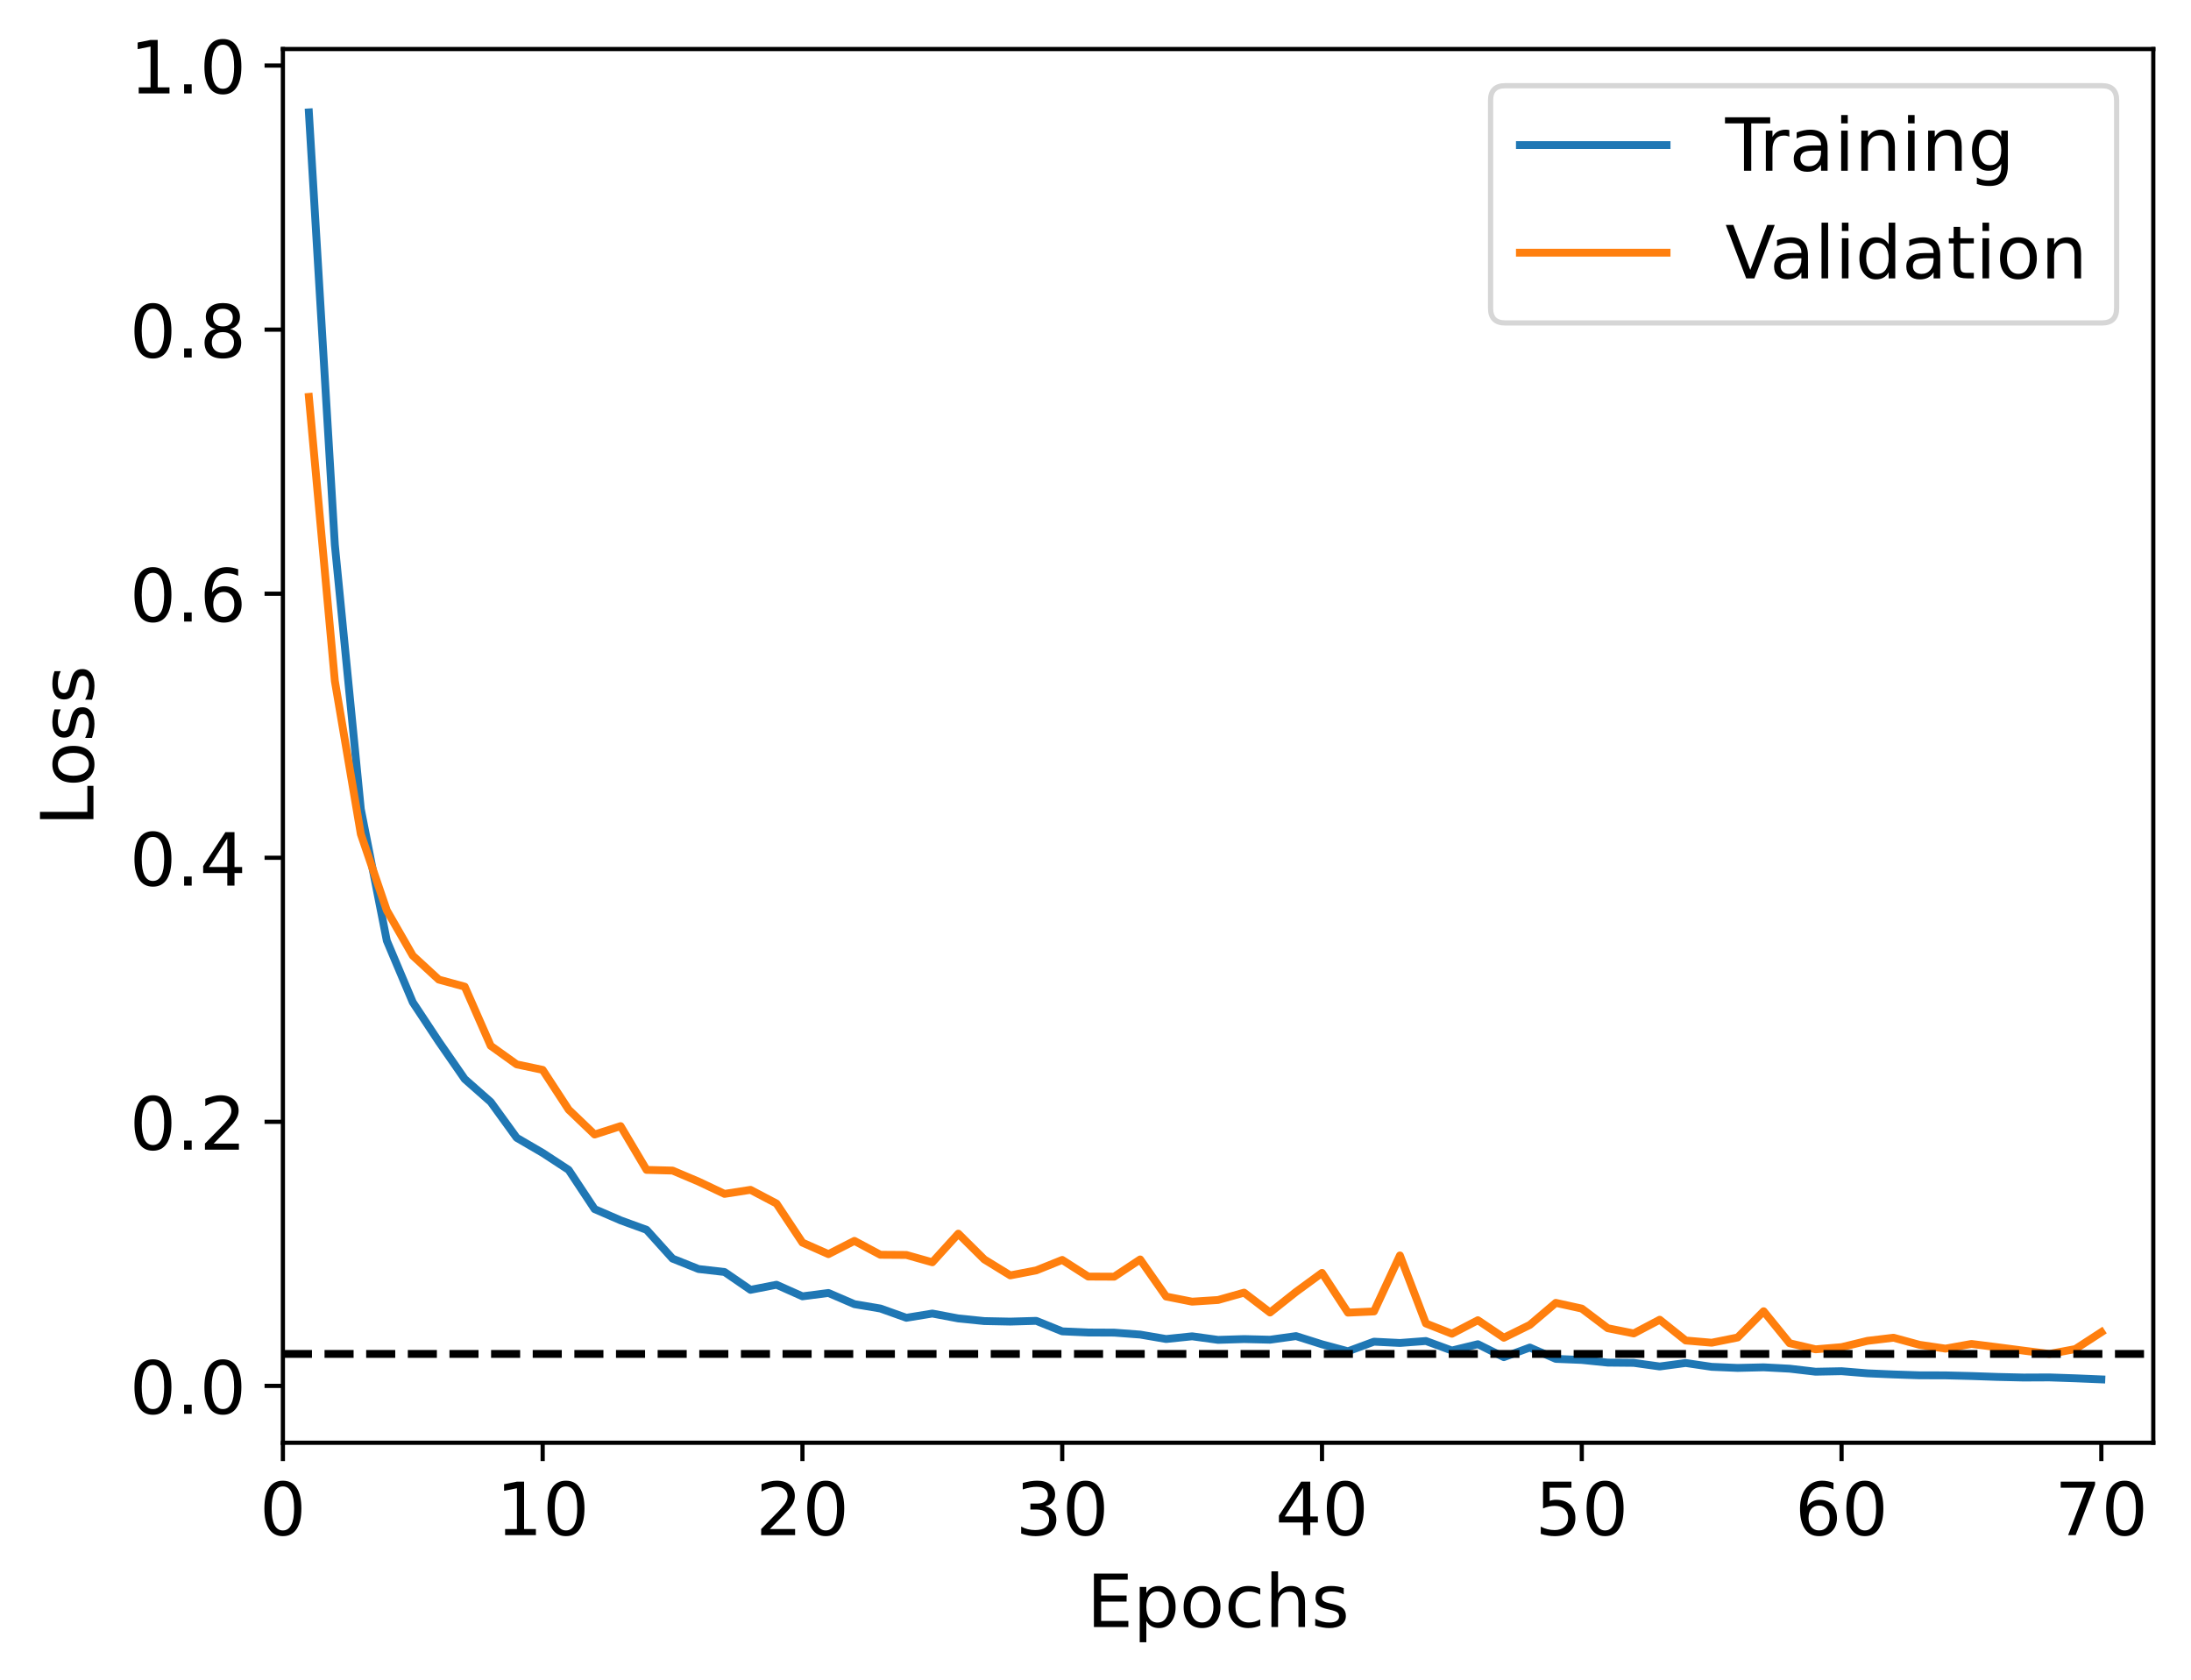
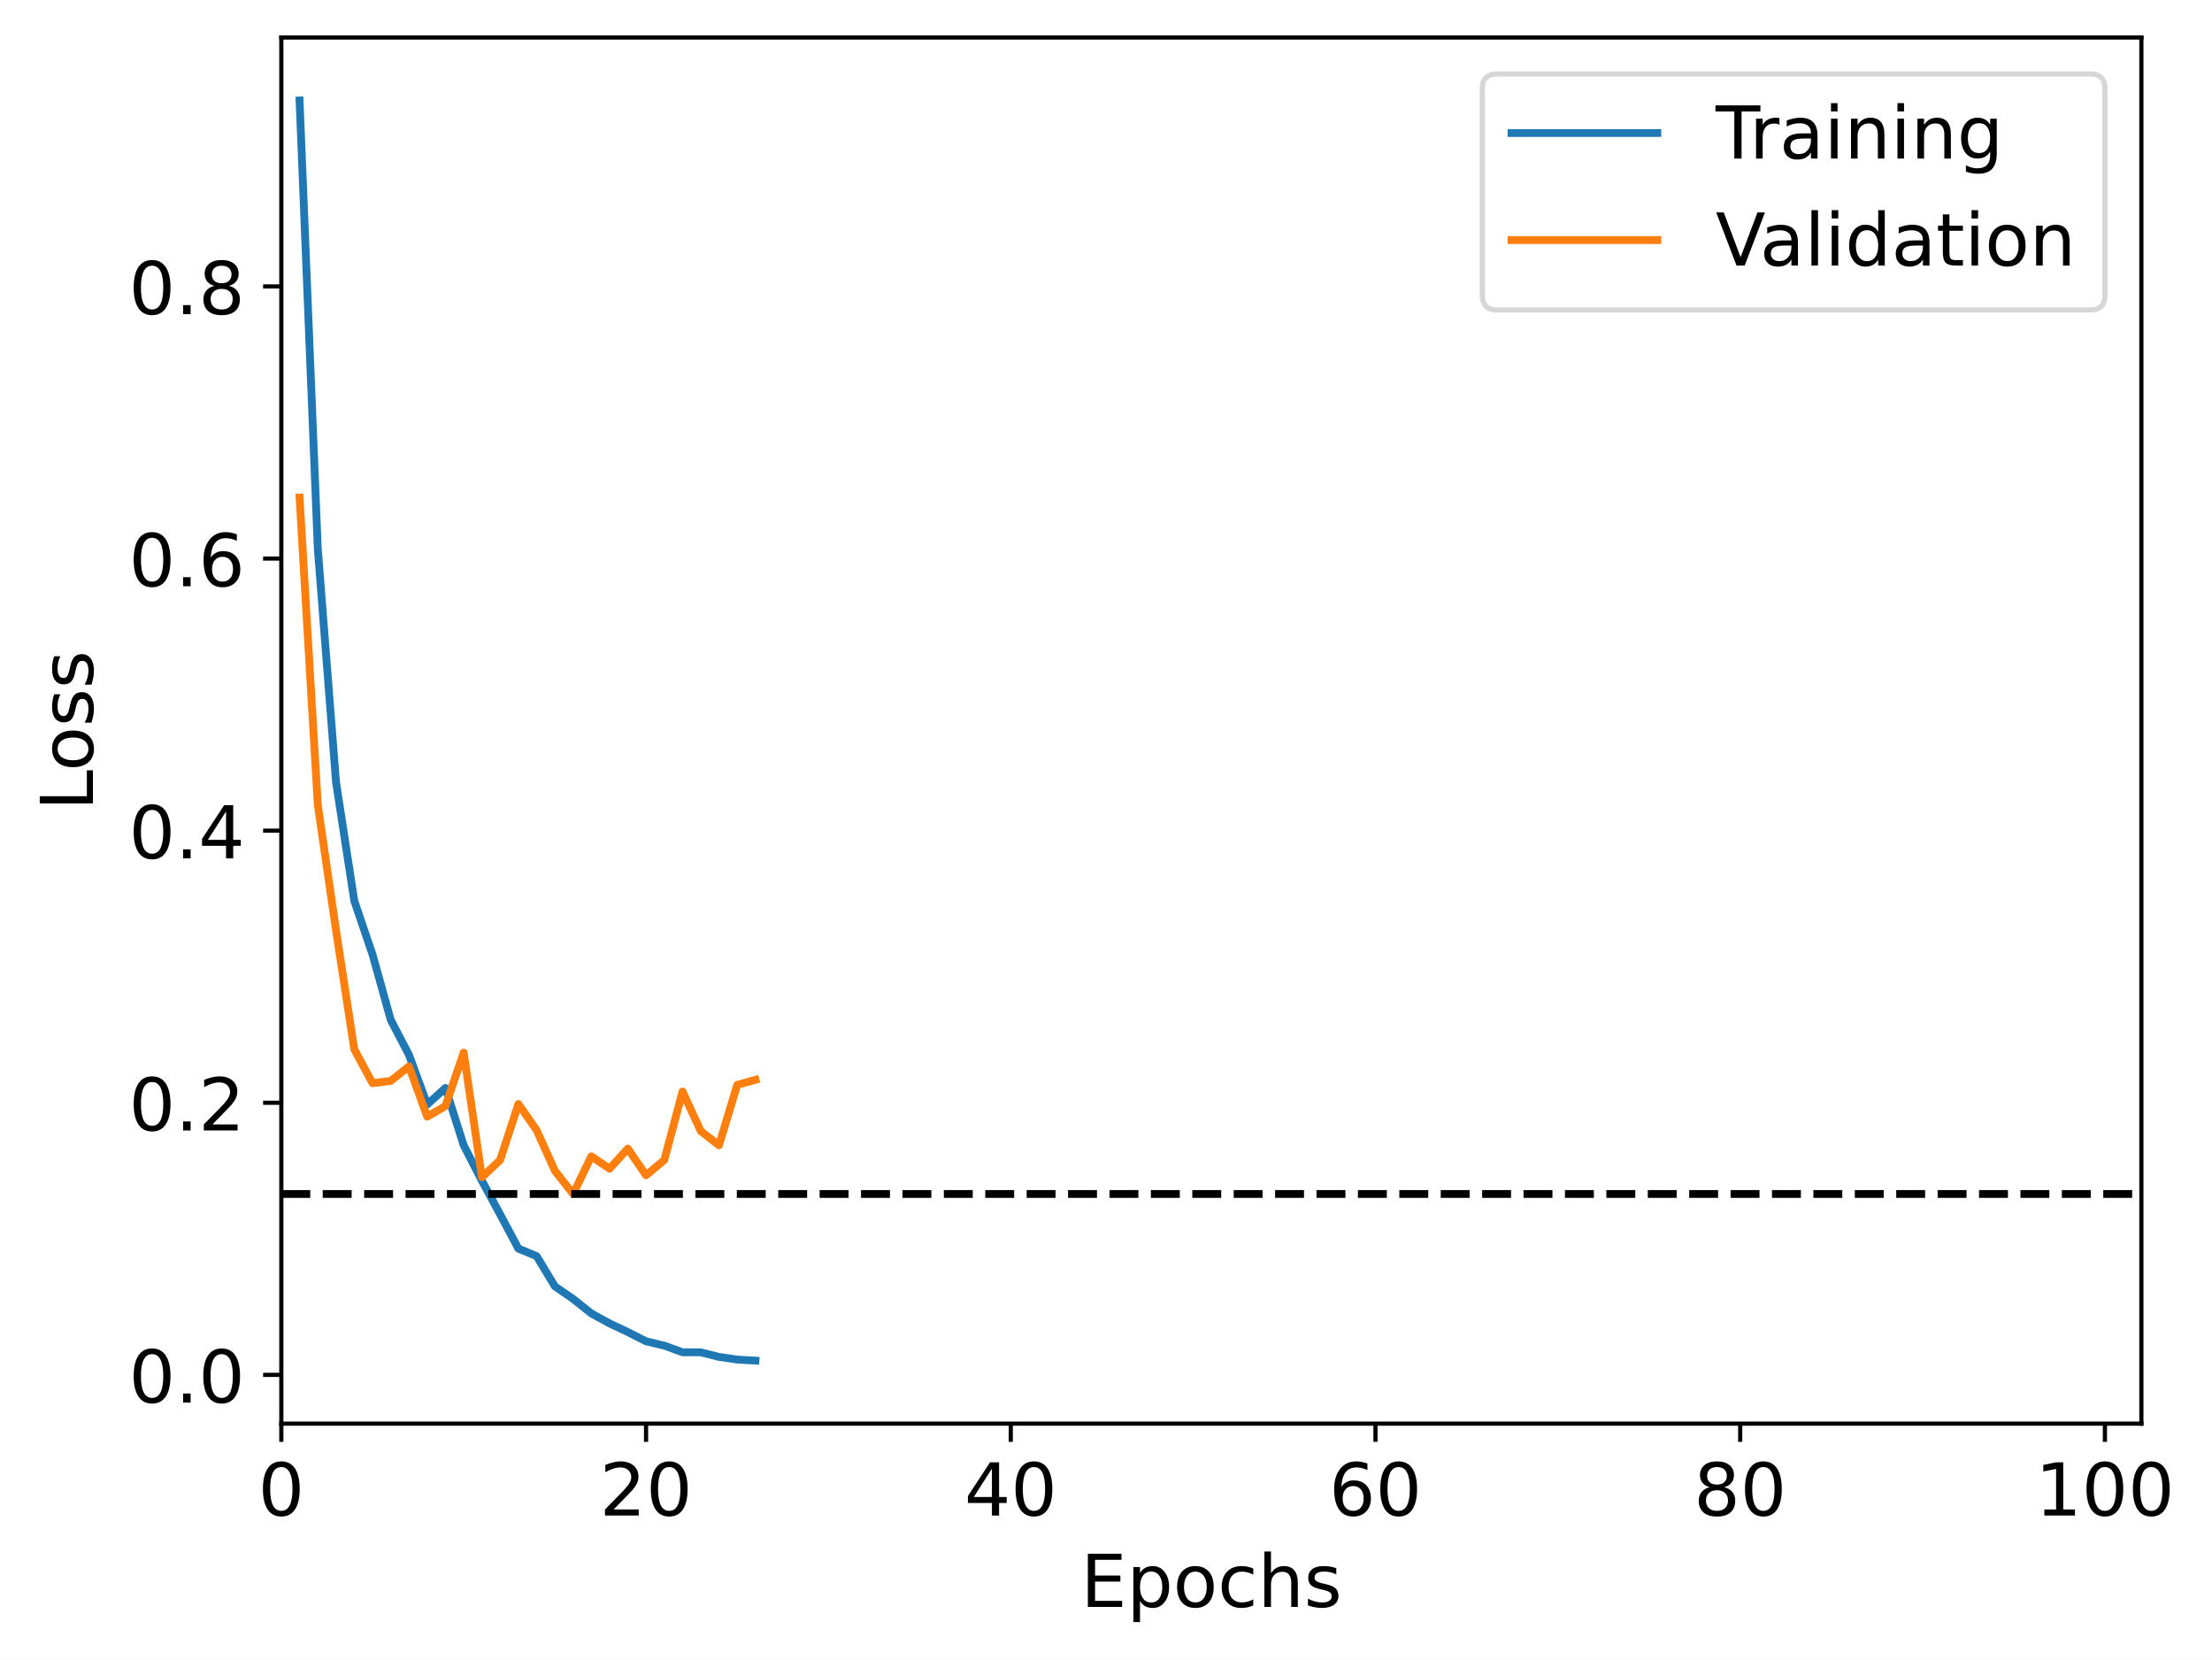
- <svg xmlns="http://www.w3.org/2000/svg" xmlns:xlink="http://www.w3.org/1999/xlink" width="418.334pt" height="320.775pt" viewBox="0 0 418.334 320.775" version="1.1">
+ <svg xmlns="http://www.w3.org/2000/svg" xmlns:xlink="http://www.w3.org/1999/xlink" width="424.693pt" height="318.611pt" viewBox="0 0 424.693 318.611" version="1.1">
  <defs>
    <style type="text/css">*{stroke-linejoin: round; stroke-linecap: butt}</style>
  </defs>
  <g id="figure_1">
    <g id="patch_1">
-       <path d="M 0 320.775  L 418.334 320.775  L 418.334 0  L 0 0  z " style="fill: #ffffff" />
+       <path d="M 0 318.611  L 424.693 318.611  L 424.693 0  L 0 0  z " style="fill: #ffffff" />
    </g>
    <g id="axes_1">
      <g id="patch_2">
-         <path d="M 54.014 275.476  L 411.134 275.476  L 411.134 9.364  L 54.014 9.364  z " style="fill: #ffffff" />
+         <path d="M 54.014 273.312  L 411.134 273.312  L 411.134 7.2  L 54.014 7.2  z " style="fill: #ffffff" />
      </g>
      <g id="matplotlib.axis_1">
        <g id="xtick_1">
          <g id="line2d_1">
            <defs>
-               <path id="mf20501fcca" d="M 0 0  L 0 3.5  " style="stroke: #000000; stroke-width: 0.8" />
-             </defs>
-             <g>
-               <use xlink:href="#mf20501fcca" x="54.014" y="275.476" style="stroke: #000000; stroke-width: 0.8" />
+               <path id="m9266a7f1a2" d="M 0 0  L 0 3.5  " style="stroke: #000000; stroke-width: 0.8" />
+             </defs>
+             <g>
+               <use xlink:href="#m9266a7f1a2" x="54.014" y="273.312" style="stroke: #000000; stroke-width: 0.8" />
            </g>
          </g>
          <g id="text_1">
-             <g transform="translate(49.56 293.114) scale(0.14 -0.14)">
+             <g transform="translate(49.56 290.9498) scale(0.14 -0.14)">
              <defs>
                <path id="DejaVuSans-30" d="M 2034 4250  Q 1547 4250 1301 3770  Q 1056 3291 1056 2328  Q 1056 1369 1301 889  Q 1547 409 2034 409  Q 2525 409 2770 889  Q 3016 1369 3016 2328  Q 3016 3291 2770 3770  Q 2525 4250 2034 4250  z M 2034 4750  Q 2819 4750 3233 4129  Q 3647 3509 3647 2328  Q 3647 1150 3233 529  Q 2819 -91 2034 -91  Q 1250 -91 836 529  Q 422 1150 422 2328  Q 422 3509 836 4129  Q 1250 4750 2034 4750  z " transform="scale(0.015625)" />
              </defs>
              <use xlink:href="#DejaVuSans-30" />
            </g>
          </g>
        </g>
        <g id="xtick_2">
          <g id="line2d_2">
            <g>
-               <use xlink:href="#mf20501fcca" x="103.614" y="275.476" style="stroke: #000000; stroke-width: 0.8" />
+               <use xlink:href="#m9266a7f1a2" x="124.037" y="273.312" style="stroke: #000000; stroke-width: 0.8" />
            </g>
          </g>
          <g id="text_2">
-             <g transform="translate(94.70625 293.114) scale(0.14 -0.14)">
-               <defs>
-                 <path id="DejaVuSans-31" d="M 794 531  L 1825 531  L 1825 4091  L 703 3866  L 703 4441  L 1819 4666  L 2450 4666  L 2450 531  L 3481 531  L 3481 0  L 794 0  L 794 531  z " transform="scale(0.015625)" />
-               </defs>
-               <use xlink:href="#DejaVuSans-31" />
+             <g transform="translate(115.1298 290.9498) scale(0.14 -0.14)">
+               <defs>
+                 <path id="DejaVuSans-32" d="M 1228 531  L 3431 531  L 3431 0  L 469 0  L 469 531  Q 828 903 1448 1529  Q 2069 2156 2228 2338  Q 2531 2678 2651 2914  Q 2772 3150 2772 3378  Q 2772 3750 2511 3984  Q 2250 4219 1831 4219  Q 1534 4219 1204 4116  Q 875 4013 500 3803  L 500 4441  Q 881 4594 1212 4672  Q 1544 4750 1819 4750  Q 2544 4750 2975 4387  Q 3406 4025 3406 3419  Q 3406 3131 3298 2873  Q 3191 2616 2906 2266  Q 2828 2175 2409 1742  Q 1991 1309 1228 531  z " transform="scale(0.015625)" />
+               </defs>
+               <use xlink:href="#DejaVuSans-32" />
              <use xlink:href="#DejaVuSans-30" x="63.623" />
            </g>
          </g>
        </g>
        <g id="xtick_3">
          <g id="line2d_3">
            <g>
-               <use xlink:href="#mf20501fcca" x="153.214" y="275.476" style="stroke: #000000; stroke-width: 0.8" />
+               <use xlink:href="#m9266a7f1a2" x="194.061" y="273.312" style="stroke: #000000; stroke-width: 0.8" />
            </g>
          </g>
          <g id="text_3">
-             <g transform="translate(144.3063 293.114) scale(0.14 -0.14)">
-               <defs>
-                 <path id="DejaVuSans-32" d="M 1228 531  L 3431 531  L 3431 0  L 469 0  L 469 531  Q 828 903 1448 1529  Q 2069 2156 2228 2338  Q 2531 2678 2651 2914  Q 2772 3150 2772 3378  Q 2772 3750 2511 3984  Q 2250 4219 1831 4219  Q 1534 4219 1204 4116  Q 875 4013 500 3803  L 500 4441  Q 881 4594 1212 4672  Q 1544 4750 1819 4750  Q 2544 4750 2975 4387  Q 3406 4025 3406 3419  Q 3406 3131 3298 2873  Q 3191 2616 2906 2266  Q 2828 2175 2409 1742  Q 1991 1309 1228 531  z " transform="scale(0.015625)" />
-               </defs>
-               <use xlink:href="#DejaVuSans-32" />
+             <g transform="translate(185.1533 290.9498) scale(0.14 -0.14)">
+               <defs>
+                 <path id="DejaVuSans-34" d="M 2419 4116  L 825 1625  L 2419 1625  L 2419 4116  z M 2253 4666  L 3047 4666  L 3047 1625  L 3713 1625  L 3713 1100  L 3047 1100  L 3047 0  L 2419 0  L 2419 1100  L 313 1100  L 313 1709  L 2253 4666  z " transform="scale(0.015625)" />
+               </defs>
+               <use xlink:href="#DejaVuSans-34" />
              <use xlink:href="#DejaVuSans-30" x="63.623" />
            </g>
          </g>
        </g>
        <g id="xtick_4">
          <g id="line2d_4">
            <g>
-               <use xlink:href="#mf20501fcca" x="202.814" y="275.476" style="stroke: #000000; stroke-width: 0.8" />
+               <use xlink:href="#m9266a7f1a2" x="264.084" y="273.312" style="stroke: #000000; stroke-width: 0.8" />
            </g>
          </g>
          <g id="text_4">
-             <g transform="translate(193.9062 293.114) scale(0.14 -0.14)">
-               <defs>
-                 <path id="DejaVuSans-33" d="M 2597 2516  Q 3050 2419 3304 2112  Q 3559 1806 3559 1356  Q 3559 666 3084 287  Q 2609 -91 1734 -91  Q 1441 -91 1130 -33  Q 819 25 488 141  L 488 750  Q 750 597 1062 519  Q 1375 441 1716 441  Q 2309 441 2620 675  Q 2931 909 2931 1356  Q 2931 1769 2642 2001  Q 2353 2234 1838 2234  L 1294 2234  L 1294 2753  L 1863 2753  Q 2328 2753 2575 2939  Q 2822 3125 2822 3475  Q 2822 3834 2567 4026  Q 2313 4219 1838 4219  Q 1578 4219 1281 4162  Q 984 4106 628 3988  L 628 4550  Q 988 4650 1302 4700  Q 1616 4750 1894 4750  Q 2613 4750 3031 4423  Q 3450 4097 3450 3541  Q 3450 3153 3228 2886  Q 3006 2619 2597 2516  z " transform="scale(0.015625)" />
-               </defs>
-               <use xlink:href="#DejaVuSans-33" />
+             <g transform="translate(255.1768 290.9498) scale(0.14 -0.14)">
+               <defs>
+                 <path id="DejaVuSans-36" d="M 2113 2584  Q 1688 2584 1439 2293  Q 1191 2003 1191 1497  Q 1191 994 1439 701  Q 1688 409 2113 409  Q 2538 409 2786 701  Q 3034 994 3034 1497  Q 3034 2003 2786 2293  Q 2538 2584 2113 2584  z M 3366 4563  L 3366 3988  Q 3128 4100 2886 4159  Q 2644 4219 2406 4219  Q 1781 4219 1451 3797  Q 1122 3375 1075 2522  Q 1259 2794 1537 2939  Q 1816 3084 2150 3084  Q 2853 3084 3261 2657  Q 3669 2231 3669 1497  Q 3669 778 3244 343  Q 2819 -91 2113 -91  Q 1303 -91 875 529  Q 447 1150 447 2328  Q 447 3434 972 4092  Q 1497 4750 2381 4750  Q 2619 4750 2861 4703  Q 3103 4656 3366 4563  z " transform="scale(0.015625)" />
+               </defs>
+               <use xlink:href="#DejaVuSans-36" />
              <use xlink:href="#DejaVuSans-30" x="63.623" />
            </g>
          </g>
        </g>
        <g id="xtick_5">
          <g id="line2d_5">
            <g>
-               <use xlink:href="#mf20501fcca" x="252.414" y="275.476" style="stroke: #000000; stroke-width: 0.8" />
+               <use xlink:href="#m9266a7f1a2" x="334.108" y="273.312" style="stroke: #000000; stroke-width: 0.8" />
            </g>
          </g>
          <g id="text_5">
-             <g transform="translate(243.5062 293.114) scale(0.14 -0.14)">
-               <defs>
-                 <path id="DejaVuSans-34" d="M 2419 4116  L 825 1625  L 2419 1625  L 2419 4116  z M 2253 4666  L 3047 4666  L 3047 1625  L 3713 1625  L 3713 1100  L 3047 1100  L 3047 0  L 2419 0  L 2419 1100  L 313 1100  L 313 1709  L 2253 4666  z " transform="scale(0.015625)" />
-               </defs>
-               <use xlink:href="#DejaVuSans-34" />
+             <g transform="translate(325.2004 290.9498) scale(0.14 -0.14)">
+               <defs>
+                 <path id="DejaVuSans-38" d="M 2034 2216  Q 1584 2216 1326 1975  Q 1069 1734 1069 1313  Q 1069 891 1326 650  Q 1584 409 2034 409  Q 2484 409 2743 651  Q 3003 894 3003 1313  Q 3003 1734 2745 1975  Q 2488 2216 2034 2216  z M 1403 2484  Q 997 2584 770 2862  Q 544 3141 544 3541  Q 544 4100 942 4425  Q 1341 4750 2034 4750  Q 2731 4750 3128 4425  Q 3525 4100 3525 3541  Q 3525 3141 3298 2862  Q 3072 2584 2669 2484  Q 3125 2378 3379 2068  Q 3634 1759 3634 1313  Q 3634 634 3220 271  Q 2806 -91 2034 -91  Q 1263 -91 848 271  Q 434 634 434 1313  Q 434 1759 690 2068  Q 947 2378 1403 2484  z M 1172 3481  Q 1172 3119 1398 2916  Q 1625 2713 2034 2713  Q 2441 2713 2670 2916  Q 2900 3119 2900 3481  Q 2900 3844 2670 4047  Q 2441 4250 2034 4250  Q 1625 4250 1398 4047  Q 1172 3844 1172 3481  z " transform="scale(0.015625)" />
+               </defs>
+               <use xlink:href="#DejaVuSans-38" />
              <use xlink:href="#DejaVuSans-30" x="63.623" />
            </g>
          </g>
        </g>
        <g id="xtick_6">
          <g id="line2d_6">
            <g>
-               <use xlink:href="#mf20501fcca" x="302.014" y="275.476" style="stroke: #000000; stroke-width: 0.8" />
+               <use xlink:href="#m9266a7f1a2" x="404.131" y="273.312" style="stroke: #000000; stroke-width: 0.8" />
            </g>
          </g>
          <g id="text_6">
-             <g transform="translate(293.1062 293.114) scale(0.14 -0.14)">
-               <defs>
-                 <path id="DejaVuSans-35" d="M 691 4666  L 3169 4666  L 3169 4134  L 1269 4134  L 1269 2991  Q 1406 3038 1543 3061  Q 1681 3084 1819 3084  Q 2600 3084 3056 2656  Q 3513 2228 3513 1497  Q 3513 744 3044 326  Q 2575 -91 1722 -91  Q 1428 -91 1123 -41  Q 819 9 494 109  L 494 744  Q 775 591 1075 516  Q 1375 441 1709 441  Q 2250 441 2565 725  Q 2881 1009 2881 1497  Q 2881 1984 2565 2268  Q 2250 2553 1709 2553  Q 1456 2553 1204 2497  Q 953 2441 691 2322  L 691 4666  z " transform="scale(0.015625)" />
-               </defs>
-               <use xlink:href="#DejaVuSans-35" />
-               <use xlink:href="#DejaVuSans-30" x="63.623" />
-             </g>
-           </g>
-         </g>
-         <g id="xtick_7">
-           <g id="line2d_7">
-             <g>
-               <use xlink:href="#mf20501fcca" x="351.614" y="275.476" style="stroke: #000000; stroke-width: 0.8" />
-             </g>
-           </g>
-           <g id="text_7">
-             <g transform="translate(342.7063 293.114) scale(0.14 -0.14)">
-               <defs>
-                 <path id="DejaVuSans-36" d="M 2113 2584  Q 1688 2584 1439 2293  Q 1191 2003 1191 1497  Q 1191 994 1439 701  Q 1688 409 2113 409  Q 2538 409 2786 701  Q 3034 994 3034 1497  Q 3034 2003 2786 2293  Q 2538 2584 2113 2584  z M 3366 4563  L 3366 3988  Q 3128 4100 2886 4159  Q 2644 4219 2406 4219  Q 1781 4219 1451 3797  Q 1122 3375 1075 2522  Q 1259 2794 1537 2939  Q 1816 3084 2150 3084  Q 2853 3084 3261 2657  Q 3669 2231 3669 1497  Q 3669 778 3244 343  Q 2819 -91 2113 -91  Q 1303 -91 875 529  Q 447 1150 447 2328  Q 447 3434 972 4092  Q 1497 4750 2381 4750  Q 2619 4750 2861 4703  Q 3103 4656 3366 4563  z " transform="scale(0.015625)" />
-               </defs>
-               <use xlink:href="#DejaVuSans-36" />
-               <use xlink:href="#DejaVuSans-30" x="63.623" />
-             </g>
-           </g>
-         </g>
-         <g id="xtick_8">
-           <g id="line2d_8">
-             <g>
-               <use xlink:href="#mf20501fcca" x="401.214" y="275.476" style="stroke: #000000; stroke-width: 0.8" />
-             </g>
-           </g>
-           <g id="text_8">
-             <g transform="translate(392.3062 293.114) scale(0.14 -0.14)">
-               <defs>
-                 <path id="DejaVuSans-37" d="M 525 4666  L 3525 4666  L 3525 4397  L 1831 0  L 1172 0  L 2766 4134  L 525 4134  L 525 4666  z " transform="scale(0.015625)" />
-               </defs>
-               <use xlink:href="#DejaVuSans-37" />
-               <use xlink:href="#DejaVuSans-30" x="63.623" />
-             </g>
-           </g>
-         </g>
-         <g id="text_9">
-           <g transform="translate(207.4919 310.6633) scale(0.14 -0.14)">
+             <g transform="translate(390.7701 290.9498) scale(0.14 -0.14)">
+               <defs>
+                 <path id="DejaVuSans-31" d="M 794 531  L 1825 531  L 1825 4091  L 703 3866  L 703 4441  L 1819 4666  L 2450 4666  L 2450 531  L 3481 531  L 3481 0  L 794 0  L 794 531  z " transform="scale(0.015625)" />
+               </defs>
+               <use xlink:href="#DejaVuSans-31" />
+               <use xlink:href="#DejaVuSans-30" x="63.623" />
+               <use xlink:href="#DejaVuSans-30" x="127.246" />
+             </g>
+           </g>
+         </g>
+         <g id="text_7">
+           <g transform="translate(207.4919 308.4992) scale(0.14 -0.14)">
            <defs>
              <path id="DejaVuSans-45" d="M 628 4666  L 3578 4666  L 3578 4134  L 1259 4134  L 1259 2753  L 3481 2753  L 3481 2222  L 1259 2222  L 1259 531  L 3634 531  L 3634 0  L 628 0  L 628 4666  z " transform="scale(0.015625)" />
              <path id="DejaVuSans-70" d="M 1159 525  L 1159 -1331  L 581 -1331  L 581 3500  L 1159 3500  L 1159 2969  Q 1341 3281 1617 3432  Q 1894 3584 2278 3584  Q 2916 3584 3314 3078  Q 3713 2572 3713 1747  Q 3713 922 3314 415  Q 2916 -91 2278 -91  Q 1894 -91 1617 61  Q 1341 213 1159 525  z M 3116 1747  Q 3116 2381 2855 2742  Q 2594 3103 2138 3103  Q 1681 3103 1420 2742  Q 1159 2381 1159 1747  Q 1159 1113 1420 752  Q 1681 391 2138 391  Q 2594 391 2855 752  Q 3116 1113 3116 1747  z " transform="scale(0.015625)" />
              <path id="DejaVuSans-6f" d="M 1959 3097  Q 1497 3097 1228 2736  Q 959 2375 959 1747  Q 959 1119 1226 758  Q 1494 397 1959 397  Q 2419 397 2687 759  Q 2956 1122 2956 1747  Q 2956 2369 2687 2733  Q 2419 3097 1959 3097  z M 1959 3584  Q 2709 3584 3137 3096  Q 3566 2609 3566 1747  Q 3566 888 3137 398  Q 2709 -91 1959 -91  Q 1206 -91 779 398  Q 353 888 353 1747  Q 353 2609 779 3096  Q 1206 3584 1959 3584  z " transform="scale(0.015625)" />
              <path id="DejaVuSans-63" d="M 3122 3366  L 3122 2828  Q 2878 2963 2633 3030  Q 2388 3097 2138 3097  Q 1578 3097 1268 2742  Q 959 2388 959 1747  Q 959 1106 1268 751  Q 1578 397 2138 397  Q 2388 397 2633 464  Q 2878 531 3122 666  L 3122 134  Q 2881 22 2623 -34  Q 2366 -91 2075 -91  Q 1284 -91 818 406  Q 353 903 353 1747  Q 353 2603 823 3093  Q 1294 3584 2113 3584  Q 2378 3584 2631 3529  Q 2884 3475 3122 3366  z " transform="scale(0.015625)" />
              <path id="DejaVuSans-68" d="M 3513 2113  L 3513 0  L 2938 0  L 2938 2094  Q 2938 2591 2744 2837  Q 2550 3084 2163 3084  Q 1697 3084 1428 2787  Q 1159 2491 1159 1978  L 1159 0  L 581 0  L 581 4863  L 1159 4863  L 1159 2956  Q 1366 3272 1645 3428  Q 1925 3584 2291 3584  Q 2894 3584 3203 3211  Q 3513 2838 3513 2113  z " transform="scale(0.015625)" />
              <path id="DejaVuSans-73" d="M 2834 3397  L 2834 2853  Q 2591 2978 2328 3040  Q 2066 3103 1784 3103  Q 1356 3103 1142 2972  Q 928 2841 928 2578  Q 928 2378 1081 2264  Q 1234 2150 1697 2047  L 1894 2003  Q 2506 1872 2764 1633  Q 3022 1394 3022 966  Q 3022 478 2636 193  Q 2250 -91 1575 -91  Q 1294 -91 989 -36  Q 684 19 347 128  L 347 722  Q 666 556 975 473  Q 1284 391 1588 391  Q 1994 391 2212 530  Q 2431 669 2431 922  Q 2431 1156 2273 1281  Q 2116 1406 1581 1522  L 1381 1569  Q 847 1681 609 1914  Q 372 2147 372 2553  Q 372 3047 722 3315  Q 1072 3584 1716 3584  Q 2034 3584 2315 3537  Q 2597 3491 2834 3397  z " transform="scale(0.015625)" />
            </defs>
            <use xlink:href="#DejaVuSans-45" />
            <use xlink:href="#DejaVuSans-70" x="63.184" />
            <use xlink:href="#DejaVuSans-6f" x="126.66" />
            <use xlink:href="#DejaVuSans-63" x="187.842" />
            <use xlink:href="#DejaVuSans-68" x="242.822" />
            <use xlink:href="#DejaVuSans-73" x="306.201" />
          </g>
        </g>
      </g>
      <g id="matplotlib.axis_2">
        <g id="ytick_1">
+           <g id="line2d_7">
+             <defs>
+               <path id="m862270cb99" d="M 0 0  L -3.5 0  " style="stroke: #000000; stroke-width: 0.8" />
+             </defs>
+             <g>
+               <use xlink:href="#m862270cb99" x="54.014" y="263.949" style="stroke: #000000; stroke-width: 0.8" />
+             </g>
+           </g>
+           <g id="text_8">
+             <g transform="translate(24.74938 269.2676) scale(0.14 -0.14)">
+               <defs>
+                 <path id="DejaVuSans-2e" d="M 684 794  L 1344 794  L 1344 0  L 684 0  L 684 794  z " transform="scale(0.015625)" />
+               </defs>
+               <use xlink:href="#DejaVuSans-30" />
+               <use xlink:href="#DejaVuSans-2e" x="63.623" />
+               <use xlink:href="#DejaVuSans-30" x="95.41" />
+             </g>
+           </g>
+         </g>
+         <g id="ytick_2">
+           <g id="line2d_8">
+             <g>
+               <use xlink:href="#m862270cb99" x="54.014" y="211.709" style="stroke: #000000; stroke-width: 0.8" />
+             </g>
+           </g>
+           <g id="text_9">
+             <g transform="translate(24.74938 217.0282) scale(0.14 -0.14)">
+               <use xlink:href="#DejaVuSans-30" />
+               <use xlink:href="#DejaVuSans-2e" x="63.623" />
+               <use xlink:href="#DejaVuSans-32" x="95.41" />
+             </g>
+           </g>
+         </g>
+         <g id="ytick_3">
          <g id="line2d_9">
-             <defs>
-               <path id="m78ce95b958" d="M 0 0  L -3.5 0  " style="stroke: #000000; stroke-width: 0.8" />
-             </defs>
-             <g>
-               <use xlink:href="#m78ce95b958" x="54.014" y="264.621" style="stroke: #000000; stroke-width: 0.8" />
+             <g>
+               <use xlink:href="#m862270cb99" x="54.014" y="159.47" style="stroke: #000000; stroke-width: 0.8" />
            </g>
          </g>
          <g id="text_10">
-             <g transform="translate(24.74938 269.94) scale(0.14 -0.14)">
-               <defs>
-                 <path id="DejaVuSans-2e" d="M 684 794  L 1344 794  L 1344 0  L 684 0  L 684 794  z " transform="scale(0.015625)" />
-               </defs>
-               <use xlink:href="#DejaVuSans-30" />
-               <use xlink:href="#DejaVuSans-2e" x="63.623" />
-               <use xlink:href="#DejaVuSans-30" x="95.41" />
-             </g>
-           </g>
-         </g>
-         <g id="ytick_2">
+             <g transform="translate(24.74938 164.7889) scale(0.14 -0.14)">
+               <use xlink:href="#DejaVuSans-30" />
+               <use xlink:href="#DejaVuSans-2e" x="63.623" />
+               <use xlink:href="#DejaVuSans-34" x="95.41" />
+             </g>
+           </g>
+         </g>
+         <g id="ytick_4">
          <g id="line2d_10">
            <g>
-               <use xlink:href="#m78ce95b958" x="54.014" y="214.201" style="stroke: #000000; stroke-width: 0.8" />
+               <use xlink:href="#m862270cb99" x="54.014" y="107.231" style="stroke: #000000; stroke-width: 0.8" />
            </g>
          </g>
          <g id="text_11">
-             <g transform="translate(24.74938 219.5196) scale(0.14 -0.14)">
-               <use xlink:href="#DejaVuSans-30" />
-               <use xlink:href="#DejaVuSans-2e" x="63.623" />
-               <use xlink:href="#DejaVuSans-32" x="95.41" />
-             </g>
-           </g>
-         </g>
-         <g id="ytick_3">
+             <g transform="translate(24.74938 112.5495) scale(0.14 -0.14)">
+               <use xlink:href="#DejaVuSans-30" />
+               <use xlink:href="#DejaVuSans-2e" x="63.623" />
+               <use xlink:href="#DejaVuSans-36" x="95.41" />
+             </g>
+           </g>
+         </g>
+         <g id="ytick_5">
          <g id="line2d_11">
            <g>
-               <use xlink:href="#m78ce95b958" x="54.014" y="163.78" style="stroke: #000000; stroke-width: 0.8" />
+               <use xlink:href="#m862270cb99" x="54.014" y="54.991" style="stroke: #000000; stroke-width: 0.8" />
            </g>
          </g>
          <g id="text_12">
-             <g transform="translate(24.74938 169.0991) scale(0.14 -0.14)">
-               <use xlink:href="#DejaVuSans-30" />
-               <use xlink:href="#DejaVuSans-2e" x="63.623" />
-               <use xlink:href="#DejaVuSans-34" x="95.41" />
-             </g>
-           </g>
-         </g>
-         <g id="ytick_4">
-           <g id="line2d_12">
-             <g>
-               <use xlink:href="#m78ce95b958" x="54.014" y="113.36" style="stroke: #000000; stroke-width: 0.8" />
-             </g>
-           </g>
-           <g id="text_13">
-             <g transform="translate(24.74938 118.6787) scale(0.14 -0.14)">
-               <use xlink:href="#DejaVuSans-30" />
-               <use xlink:href="#DejaVuSans-2e" x="63.623" />
-               <use xlink:href="#DejaVuSans-36" x="95.41" />
-             </g>
-           </g>
-         </g>
-         <g id="ytick_5">
-           <g id="line2d_13">
-             <g>
-               <use xlink:href="#m78ce95b958" x="54.014" y="62.939" style="stroke: #000000; stroke-width: 0.8" />
-             </g>
-           </g>
-           <g id="text_14">
-             <g transform="translate(24.74938 68.25826) scale(0.14 -0.14)">
-               <defs>
-                 <path id="DejaVuSans-38" d="M 2034 2216  Q 1584 2216 1326 1975  Q 1069 1734 1069 1313  Q 1069 891 1326 650  Q 1584 409 2034 409  Q 2484 409 2743 651  Q 3003 894 3003 1313  Q 3003 1734 2745 1975  Q 2488 2216 2034 2216  z M 1403 2484  Q 997 2584 770 2862  Q 544 3141 544 3541  Q 544 4100 942 4425  Q 1341 4750 2034 4750  Q 2731 4750 3128 4425  Q 3525 4100 3525 3541  Q 3525 3141 3298 2862  Q 3072 2584 2669 2484  Q 3125 2378 3379 2068  Q 3634 1759 3634 1313  Q 3634 634 3220 271  Q 2806 -91 2034 -91  Q 1263 -91 848 271  Q 434 634 434 1313  Q 434 1759 690 2068  Q 947 2378 1403 2484  z M 1172 3481  Q 1172 3119 1398 2916  Q 1625 2713 2034 2713  Q 2441 2713 2670 2916  Q 2900 3119 2900 3481  Q 2900 3844 2670 4047  Q 2441 4250 2034 4250  Q 1625 4250 1398 4047  Q 1172 3844 1172 3481  z " transform="scale(0.015625)" />
-               </defs>
+             <g transform="translate(24.74938 60.31017) scale(0.14 -0.14)">
              <use xlink:href="#DejaVuSans-30" />
              <use xlink:href="#DejaVuSans-2e" x="63.623" />
              <use xlink:href="#DejaVuSans-38" x="95.41" />
            </g>
          </g>
        </g>
-         <g id="ytick_6">
-           <g id="line2d_14">
-             <g>
-               <use xlink:href="#m78ce95b958" x="54.014" y="12.519" style="stroke: #000000; stroke-width: 0.8" />
-             </g>
-           </g>
-           <g id="text_15">
-             <g transform="translate(24.74938 17.83781) scale(0.14 -0.14)">
-               <use xlink:href="#DejaVuSans-31" />
-               <use xlink:href="#DejaVuSans-2e" x="63.623" />
-               <use xlink:href="#DejaVuSans-30" x="95.41" />
-             </g>
-           </g>
-         </g>
-         <g id="text_16">
-           <g transform="translate(17.83781 157.7742) rotate(-90) scale(0.14 -0.14)">
+         <g id="text_13">
+           <g transform="translate(17.83781 155.6101) rotate(-90) scale(0.14 -0.14)">
            <defs>
              <path id="DejaVuSans-4c" d="M 628 4666  L 1259 4666  L 1259 531  L 3531 531  L 3531 0  L 628 0  L 628 4666  z " transform="scale(0.015625)" />
            </defs>
            <use xlink:href="#DejaVuSans-4c" />
            <use xlink:href="#DejaVuSans-6f" x="53.963" />
            <use xlink:href="#DejaVuSans-73" x="115.145" />
            <use xlink:href="#DejaVuSans-73" x="167.244" />
          </g>
        </g>
      </g>
-       <g id="line2d_15">
-         <path d="M 58.974 21.46  L 63.934 104.037  L 68.894 154.489  L 73.854 179.62  L 78.814 191.372  L 83.774 198.875  L 88.734 206.035  L 93.694 210.408  L 98.654 217.247  L 103.614 220.137  L 108.574 223.38  L 113.534 230.865  L 118.494 233.012  L 123.454 234.822  L 128.414 240.321  L 133.374 242.306  L 138.334 242.875  L 143.294 246.278  L 148.254 245.31  L 153.214 247.52  L 158.174 246.881  L 163.134 249.016  L 168.094 249.848  L 173.054 251.617  L 178.014 250.807  L 182.974 251.743  L 187.934 252.245  L 192.894 252.346  L 197.854 252.202  L 202.814 254.208  L 207.774 254.429  L 212.734 254.452  L 217.694 254.823  L 222.654 255.671  L 227.614 255.156  L 232.574 255.835  L 237.534 255.683  L 242.494 255.804  L 247.454 255.115  L 252.414 256.681  L 257.374 258.013  L 262.334 256.18  L 267.294 256.426  L 272.254 256.052  L 277.214 257.868  L 282.174 256.663  L 287.134 259.131  L 292.094 257.3  L 297.054 259.464  L 302.014 259.666  L 306.974 260.175  L 311.934 260.222  L 316.894 260.915  L 321.854 260.25  L 326.814 260.982  L 331.774 261.192  L 336.734 261.073  L 341.694 261.335  L 346.654 261.914  L 351.614 261.816  L 356.574 262.222  L 361.534 262.435  L 366.494 262.601  L 371.454 262.613  L 376.414 262.737  L 381.374 262.909  L 386.334 263.025  L 391.294 263.003  L 396.254 263.171  L 401.214 263.38  " clip-path="url(#p2d94cbe8f6)" style="fill: none; stroke: #1f77b4; stroke-width: 1.5; stroke-linecap: square" />
-       </g>
-       <g id="line2d_16">
-         <path d="M 58.974 75.786  L 63.934 130.022  L 68.894 159.258  L 73.854 173.836  L 78.814 182.474  L 83.774 187.04  L 88.734 188.392  L 93.694 199.683  L 98.654 203.235  L 103.614 204.28  L 108.574 211.873  L 113.534 216.624  L 118.494 215.024  L 123.454 223.379  L 128.414 223.509  L 133.374 225.612  L 138.334 227.959  L 143.294 227.189  L 148.254 229.801  L 153.214 237.264  L 158.174 239.463  L 163.134 236.934  L 168.094 239.588  L 173.054 239.622  L 178.014 241.019  L 182.974 235.556  L 187.934 240.472  L 192.894 243.521  L 197.854 242.567  L 202.814 240.57  L 207.774 243.747  L 212.734 243.77  L 217.694 240.479  L 222.654 247.561  L 227.614 248.539  L 232.574 248.219  L 237.534 246.817  L 242.494 250.61  L 247.454 246.673  L 252.414 243.044  L 257.374 250.634  L 262.334 250.406  L 267.294 239.717  L 272.254 252.704  L 277.214 254.665  L 282.174 252.084  L 287.134 255.426  L 292.094 252.98  L 297.054 248.769  L 302.014 249.86  L 306.974 253.609  L 311.934 254.608  L 316.894 251.989  L 321.854 255.953  L 326.814 256.378  L 331.774 255.378  L 336.734 250.371  L 341.694 256.473  L 346.654 257.637  L 351.614 257.223  L 356.574 256.018  L 361.534 255.423  L 366.494 256.777  L 371.454 257.507  L 376.414 256.611  L 381.374 257.241  L 386.334 257.887  L 391.294 258.521  L 396.254 257.588  L 401.214 254.366  " clip-path="url(#p2d94cbe8f6)" style="fill: none; stroke: #ff7f0e; stroke-width: 1.5; stroke-linecap: square" />
-       </g>
-       <g id="line2d_17">
-         <path d="M 54.014 258.521  L 411.134 258.521  " clip-path="url(#p2d94cbe8f6)" style="fill: none; stroke-dasharray: 5.55,2.4; stroke-dashoffset: 0; stroke: #000000; stroke-width: 1.5" />
+       <g id="line2d_12">
+         <path d="M 57.515 19.296  L 61.016 105.352  L 64.517 150.162  L 68.018 172.932  L 71.52 183.253  L 75.021 195.802  L 78.522 202.521  L 82.023 212.041  L 85.524 208.867  L 89.026 219.883  L 92.527 226.683  L 96.028 233.145  L 99.529 239.712  L 103.03 241.158  L 106.531 246.952  L 110.033 249.369  L 113.534 252.157  L 117.035 254.075  L 120.536 255.727  L 124.037 257.509  L 127.538 258.333  L 131.04 259.611  L 134.541 259.62  L 138.042 260.498  L 141.543 261.013  L 145.044 261.216  " clip-path="url(#pcc4fc65bbe)" style="fill: none; stroke: #1f77b4; stroke-width: 1.5; stroke-linecap: square" />
+       </g>
+       <g id="line2d_13">
+         <path d="M 57.515 95.527  L 61.016 154.54  L 64.517 178.616  L 68.018 201.446  L 71.52 207.953  L 75.021 207.519  L 78.522 204.725  L 82.023 214.382  L 85.524 212.343  L 89.026 202.083  L 92.527 226.015  L 96.028 222.696  L 99.529 211.941  L 103.03 216.988  L 106.531 224.765  L 110.033 229.219  L 113.534 221.994  L 117.035 224.373  L 120.536 220.515  L 124.037 225.631  L 127.538 222.71  L 131.04 209.556  L 134.541 217.143  L 138.042 219.88  L 141.543 208.278  L 145.044 207.303  " clip-path="url(#pcc4fc65bbe)" style="fill: none; stroke: #ff7f0e; stroke-width: 1.5; stroke-linecap: square" />
+       </g>
+       <g id="line2d_14">
+         <path d="M 54.014 229.219  L 411.134 229.219  " clip-path="url(#pcc4fc65bbe)" style="fill: none; stroke-dasharray: 5.55,2.4; stroke-dashoffset: 0; stroke: #000000; stroke-width: 1.5" />
      </g>
      <g id="patch_3">
-         <path d="M 54.014 275.476  L 54.014 9.364  " style="fill: none; stroke: #000000; stroke-width: 0.8; stroke-linejoin: miter; stroke-linecap: square" />
+         <path d="M 54.014 273.312  L 54.014 7.2  " style="fill: none; stroke: #000000; stroke-width: 0.8; stroke-linejoin: miter; stroke-linecap: square" />
      </g>
      <g id="patch_4">
-         <path d="M 411.134 275.476  L 411.134 9.364  " style="fill: none; stroke: #000000; stroke-width: 0.8; stroke-linejoin: miter; stroke-linecap: square" />
+         <path d="M 411.134 273.312  L 411.134 7.2  " style="fill: none; stroke: #000000; stroke-width: 0.8; stroke-linejoin: miter; stroke-linecap: square" />
      </g>
      <g id="patch_5">
-         <path d="M 54.014 275.476  L 411.134 275.476  " style="fill: none; stroke: #000000; stroke-width: 0.8; stroke-linejoin: miter; stroke-linecap: square" />
+         <path d="M 54.014 273.312  L 411.134 273.312  " style="fill: none; stroke: #000000; stroke-width: 0.8; stroke-linejoin: miter; stroke-linecap: square" />
      </g>
      <g id="patch_6">
-         <path d="M 54.014 9.364  L 411.134 9.364  " style="fill: none; stroke: #000000; stroke-width: 0.8; stroke-linejoin: miter; stroke-linecap: square" />
+         <path d="M 54.014 7.2  L 411.134 7.2  " style="fill: none; stroke: #000000; stroke-width: 0.8; stroke-linejoin: miter; stroke-linecap: square" />
      </g>
      <g id="legend_1">
        <g id="patch_7">
-           <path d="M 287.4 61.663  L 401.334 61.663  Q 404.134 61.663 404.134 58.863  L 404.134 19.164  Q 404.134 16.364 401.334 16.364  L 287.4 16.364  Q 284.6 16.364 284.6 19.164  L 284.6 58.863  Q 284.6 61.663 287.4 61.663  z " style="fill: #ffffff; opacity: 0.8; stroke: #cccccc; stroke-linejoin: miter" />
-         </g>
-         <g id="line2d_18">
-           <path d="M 290.2 27.702  L 304.2 27.702  L 318.2 27.702  " style="fill: none; stroke: #1f77b4; stroke-width: 1.5; stroke-linecap: square" />
-         </g>
-         <g id="text_17">
-           <g transform="translate(329.4 32.60198) scale(0.14 -0.14)">
+           <path d="M 287.4 59.499  L 401.334 59.499  Q 404.134 59.499 404.134 56.699  L 404.134 17  Q 404.134 14.2 401.334 14.2  L 287.4 14.2  Q 284.6 14.2 284.6 17  L 284.6 56.699  Q 284.6 59.499 287.4 59.499  z " style="fill: #ffffff; opacity: 0.8; stroke: #cccccc; stroke-linejoin: miter" />
+         </g>
+         <g id="line2d_15">
+           <path d="M 290.2 25.538  L 304.2 25.538  L 318.2 25.538  " style="fill: none; stroke: #1f77b4; stroke-width: 1.5; stroke-linecap: square" />
+         </g>
+         <g id="text_14">
+           <g transform="translate(329.4 30.43781) scale(0.14 -0.14)">
            <defs>
              <path id="DejaVuSans-54" d="M -19 4666  L 3928 4666  L 3928 4134  L 2272 4134  L 2272 0  L 1638 0  L 1638 4134  L -19 4134  L -19 4666  z " transform="scale(0.015625)" />
              <path id="DejaVuSans-72" d="M 2631 2963  Q 2534 3019 2420 3045  Q 2306 3072 2169 3072  Q 1681 3072 1420 2755  Q 1159 2438 1159 1844  L 1159 0  L 581 0  L 581 3500  L 1159 3500  L 1159 2956  Q 1341 3275 1631 3429  Q 1922 3584 2338 3584  Q 2397 3584 2469 3576  Q 2541 3569 2628 3553  L 2631 2963  z " transform="scale(0.015625)" />
              <path id="DejaVuSans-61" d="M 2194 1759  Q 1497 1759 1228 1600  Q 959 1441 959 1056  Q 959 750 1161 570  Q 1363 391 1709 391  Q 2188 391 2477 730  Q 2766 1069 2766 1631  L 2766 1759  L 2194 1759  z M 3341 1997  L 3341 0  L 2766 0  L 2766 531  Q 2569 213 2275 61  Q 1981 -91 1556 -91  Q 1019 -91 701 211  Q 384 513 384 1019  Q 384 1609 779 1909  Q 1175 2209 1959 2209  L 2766 2209  L 2766 2266  Q 2766 2663 2505 2880  Q 2244 3097 1772 3097  Q 1472 3097 1187 3025  Q 903 2953 641 2809  L 641 3341  Q 956 3463 1253 3523  Q 1550 3584 1831 3584  Q 2591 3584 2966 3190  Q 3341 2797 3341 1997  z " transform="scale(0.015625)" />
              <path id="DejaVuSans-69" d="M 603 3500  L 1178 3500  L 1178 0  L 603 0  L 603 3500  z M 603 4863  L 1178 4863  L 1178 4134  L 603 4134  L 603 4863  z " transform="scale(0.015625)" />
              <path id="DejaVuSans-6e" d="M 3513 2113  L 3513 0  L 2938 0  L 2938 2094  Q 2938 2591 2744 2837  Q 2550 3084 2163 3084  Q 1697 3084 1428 2787  Q 1159 2491 1159 1978  L 1159 0  L 581 0  L 581 3500  L 1159 3500  L 1159 2956  Q 1366 3272 1645 3428  Q 1925 3584 2291 3584  Q 2894 3584 3203 3211  Q 3513 2838 3513 2113  z " transform="scale(0.015625)" />
              <path id="DejaVuSans-67" d="M 2906 1791  Q 2906 2416 2648 2759  Q 2391 3103 1925 3103  Q 1463 3103 1205 2759  Q 947 2416 947 1791  Q 947 1169 1205 825  Q 1463 481 1925 481  Q 2391 481 2648 825  Q 2906 1169 2906 1791  z M 3481 434  Q 3481 -459 3084 -895  Q 2688 -1331 1869 -1331  Q 1566 -1331 1297 -1286  Q 1028 -1241 775 -1147  L 775 -588  Q 1028 -725 1275 -790  Q 1522 -856 1778 -856  Q 2344 -856 2625 -561  Q 2906 -266 2906 331  L 2906 616  Q 2728 306 2450 153  Q 2172 0 1784 0  Q 1141 0 747 490  Q 353 981 353 1791  Q 353 2603 747 3093  Q 1141 3584 1784 3584  Q 2172 3584 2450 3431  Q 2728 3278 2906 2969  L 2906 3500  L 3481 3500  L 3481 434  z " transform="scale(0.015625)" />
            </defs>
            <use xlink:href="#DejaVuSans-54" />
            <use xlink:href="#DejaVuSans-72" x="46.334" />
            <use xlink:href="#DejaVuSans-61" x="87.447" />
            <use xlink:href="#DejaVuSans-69" x="148.727" />
            <use xlink:href="#DejaVuSans-6e" x="176.51" />
            <use xlink:href="#DejaVuSans-69" x="239.889" />
            <use xlink:href="#DejaVuSans-6e" x="267.672" />
            <use xlink:href="#DejaVuSans-67" x="331.051" />
          </g>
        </g>
-         <g id="line2d_19">
-           <path d="M 290.2 48.251  L 304.2 48.251  L 318.2 48.251  " style="fill: none; stroke: #ff7f0e; stroke-width: 1.5; stroke-linecap: square" />
-         </g>
-         <g id="text_18">
-           <g transform="translate(329.4 53.15135) scale(0.14 -0.14)">
+         <g id="line2d_16">
+           <path d="M 290.2 46.087  L 304.2 46.087  L 318.2 46.087  " style="fill: none; stroke: #ff7f0e; stroke-width: 1.5; stroke-linecap: square" />
+         </g>
+         <g id="text_15">
+           <g transform="translate(329.4 50.98719) scale(0.14 -0.14)">
            <defs>
              <path id="DejaVuSans-56" d="M 1831 0  L 50 4666  L 709 4666  L 2188 738  L 3669 4666  L 4325 4666  L 2547 0  L 1831 0  z " transform="scale(0.015625)" />
              <path id="DejaVuSans-6c" d="M 603 4863  L 1178 4863  L 1178 0  L 603 0  L 603 4863  z " transform="scale(0.015625)" />
              <path id="DejaVuSans-64" d="M 2906 2969  L 2906 4863  L 3481 4863  L 3481 0  L 2906 0  L 2906 525  Q 2725 213 2448 61  Q 2172 -91 1784 -91  Q 1150 -91 751 415  Q 353 922 353 1747  Q 353 2572 751 3078  Q 1150 3584 1784 3584  Q 2172 3584 2448 3432  Q 2725 3281 2906 2969  z M 947 1747  Q 947 1113 1208 752  Q 1469 391 1925 391  Q 2381 391 2643 752  Q 2906 1113 2906 1747  Q 2906 2381 2643 2742  Q 2381 3103 1925 3103  Q 1469 3103 1208 2742  Q 947 2381 947 1747  z " transform="scale(0.015625)" />
              <path id="DejaVuSans-74" d="M 1172 4494  L 1172 3500  L 2356 3500  L 2356 3053  L 1172 3053  L 1172 1153  Q 1172 725 1289 603  Q 1406 481 1766 481  L 2356 481  L 2356 0  L 1766 0  Q 1100 0 847 248  Q 594 497 594 1153  L 594 3053  L 172 3053  L 172 3500  L 594 3500  L 594 4494  L 1172 4494  z " transform="scale(0.015625)" />
            </defs>
            <use xlink:href="#DejaVuSans-56" />
            <use xlink:href="#DejaVuSans-61" x="60.658" />
            <use xlink:href="#DejaVuSans-6c" x="121.938" />
            <use xlink:href="#DejaVuSans-69" x="149.721" />
            <use xlink:href="#DejaVuSans-64" x="177.504" />
            <use xlink:href="#DejaVuSans-61" x="240.98" />
            <use xlink:href="#DejaVuSans-74" x="302.26" />
            <use xlink:href="#DejaVuSans-69" x="341.469" />
            <use xlink:href="#DejaVuSans-6f" x="369.252" />
            <use xlink:href="#DejaVuSans-6e" x="430.434" />
          </g>
        </g>
      </g>
    </g>
  </g>
  <defs>
-     <clipPath id="p2d94cbe8f6">
-       <rect x="54.014" y="9.364" width="357.12" height="266.112" />
+     <clipPath id="pcc4fc65bbe">
+       <rect x="54.014" y="7.2" width="357.12" height="266.112" />
    </clipPath>
  </defs>
</svg>
